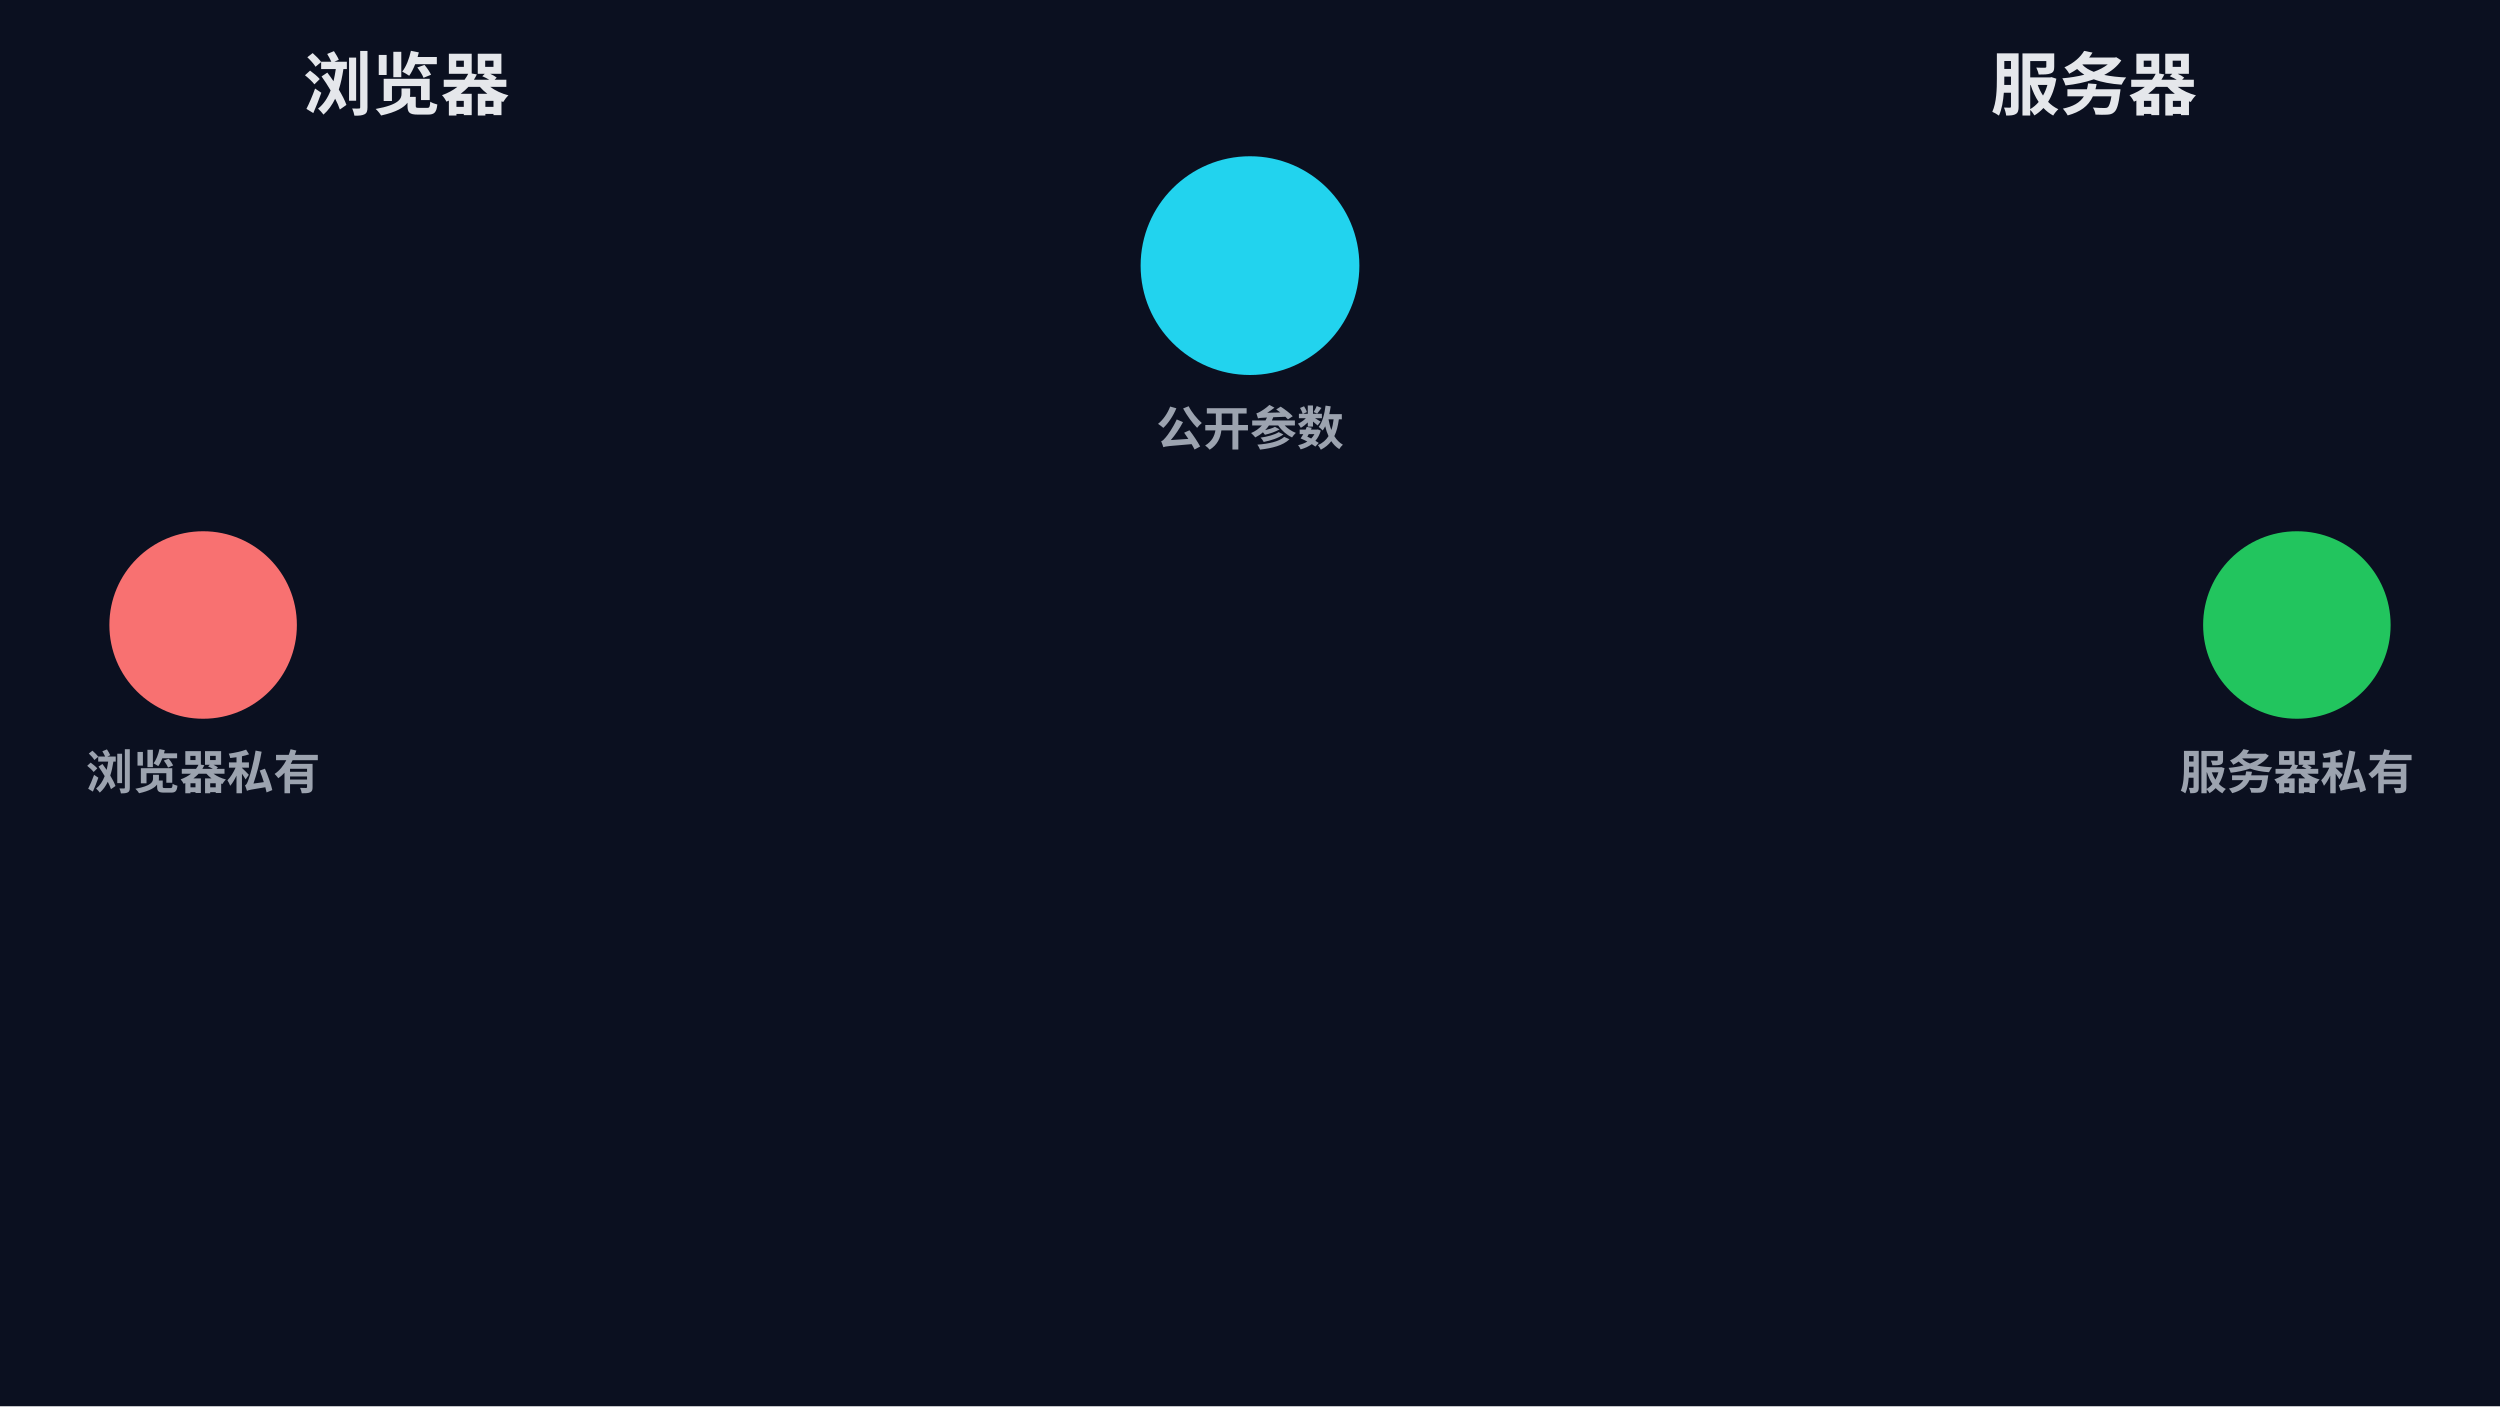
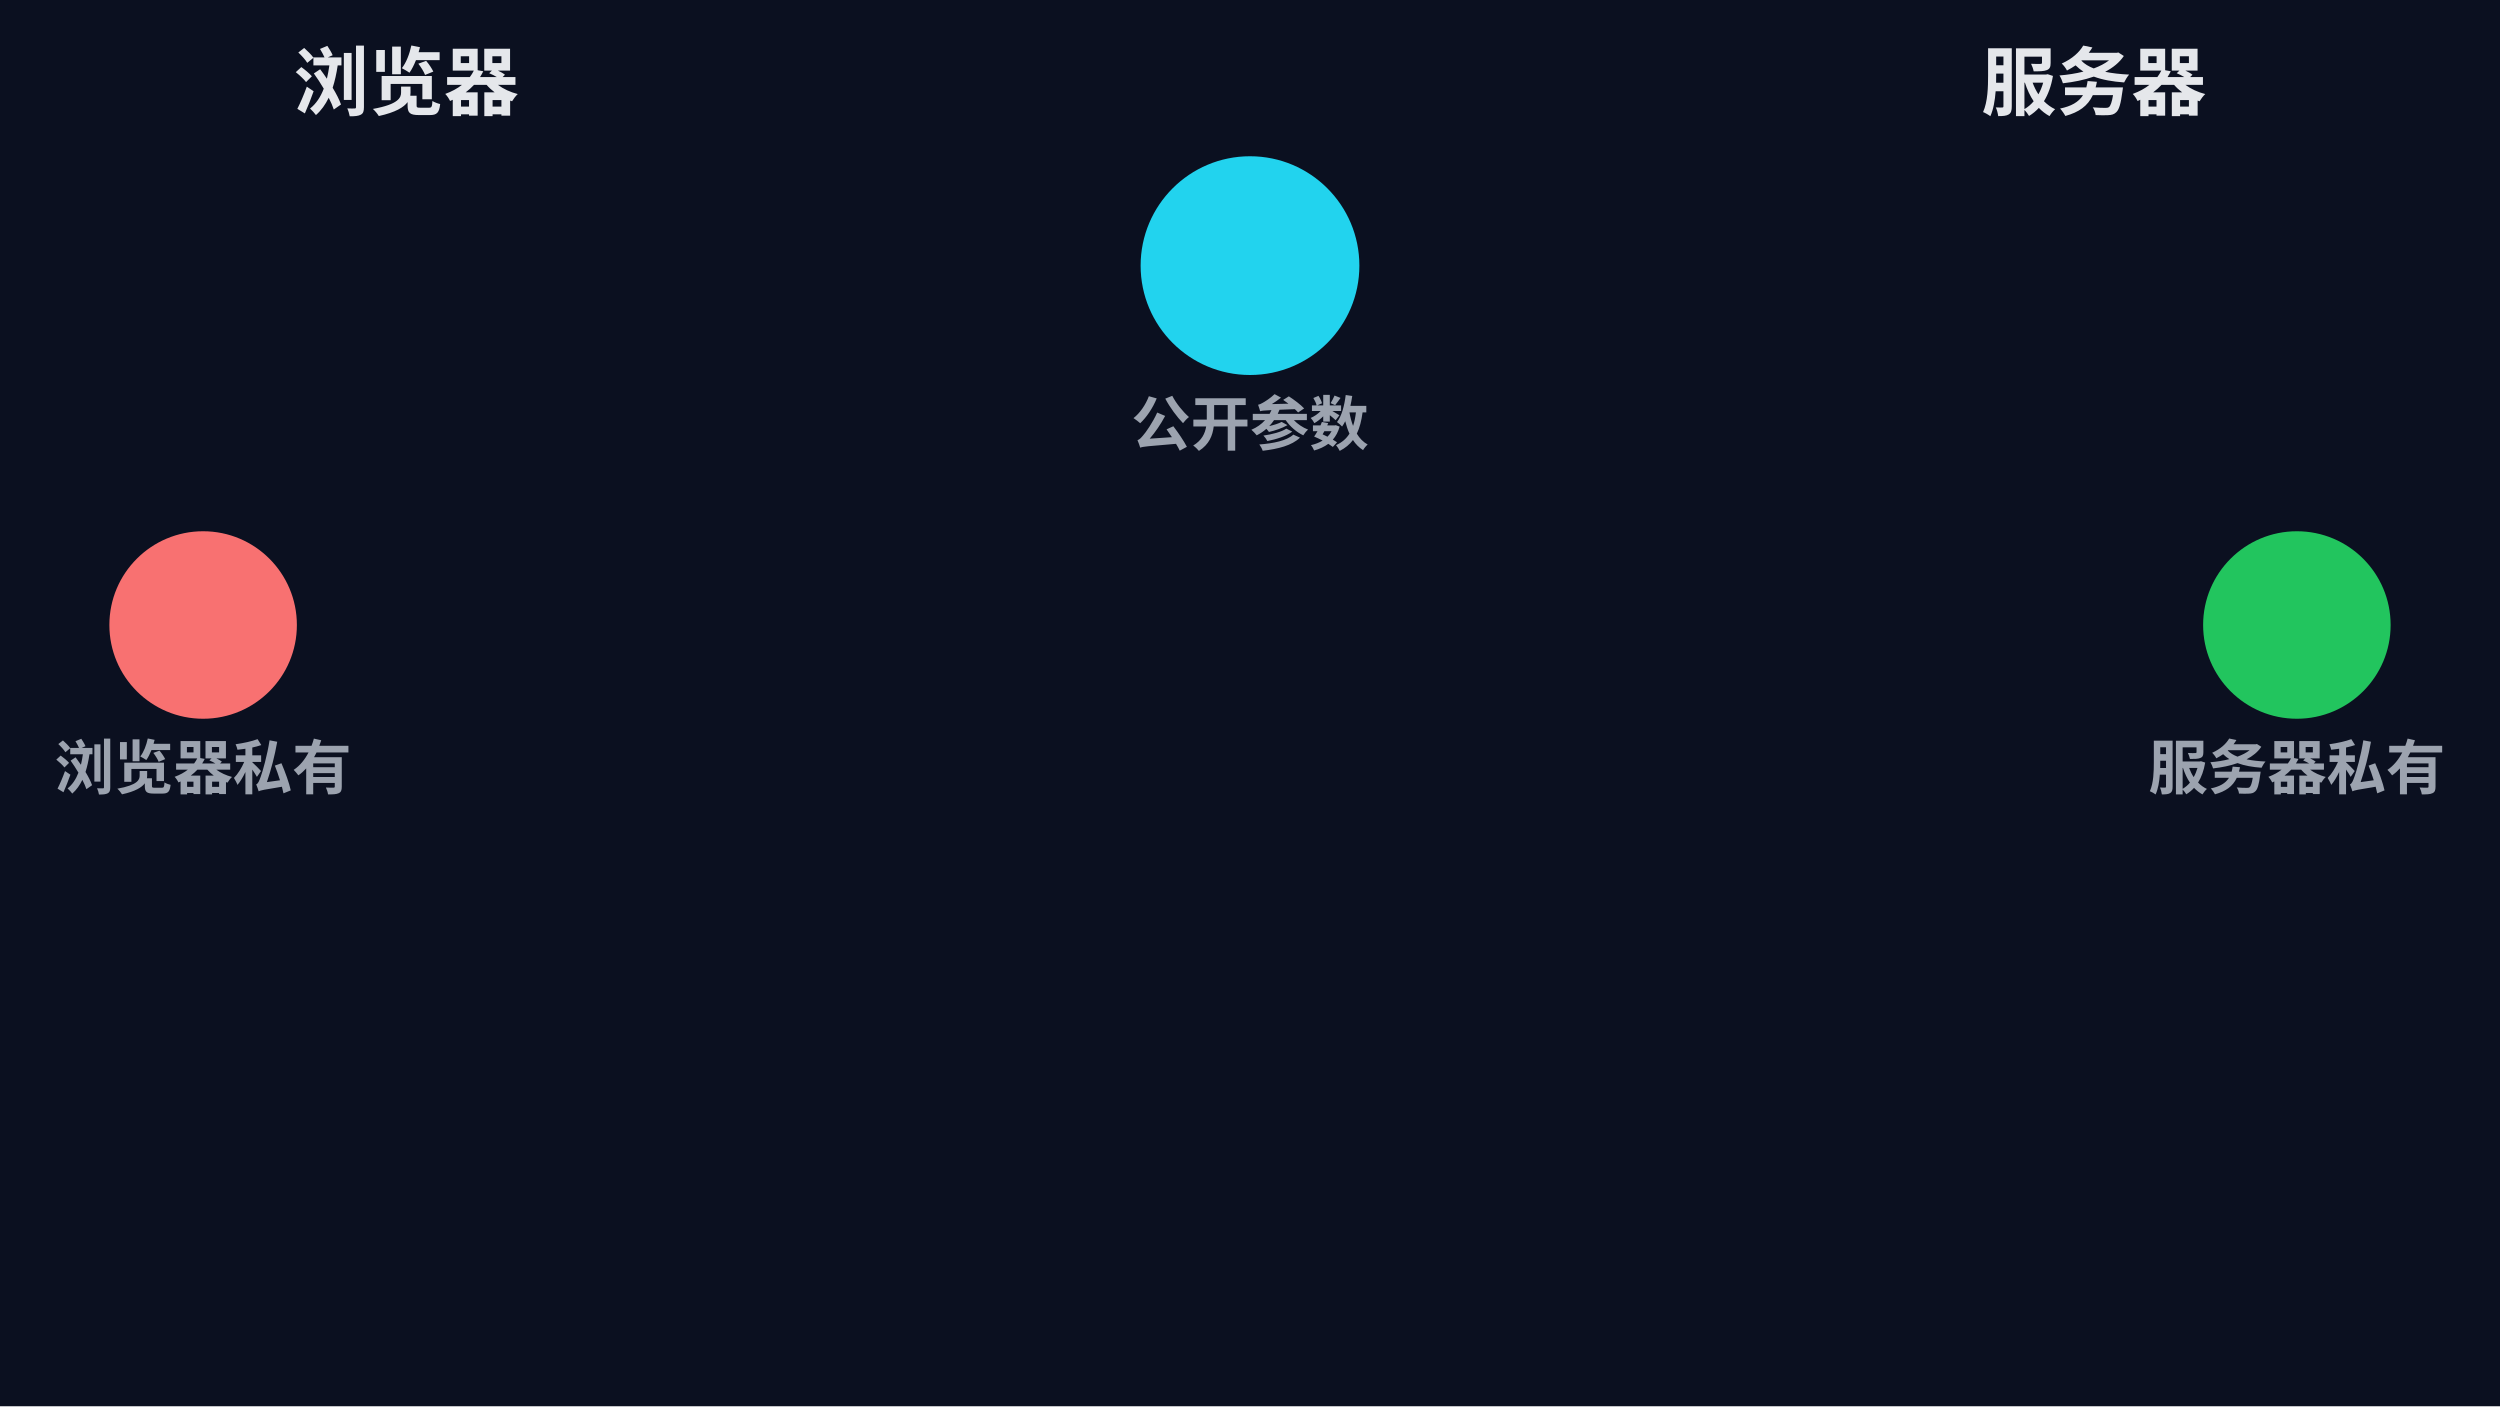
<svg xmlns="http://www.w3.org/2000/svg" viewBox="0 0 1600 900" width="1600" height="900">
  <rect width="1600" height="900" fill="#0B1020" />
  <defs>
    <marker id="ah" viewBox="0 0 10 10" refX="7" refY="5" markerWidth="5" markerHeight="5" orient="auto">
      <path d="M0 0 L10 5 L0 10z" fill="#9CA3AF" />
    </marker>
  </defs>
-   <text x="260" y="70" text-anchor="middle" font-family="system-ui, -apple-system, 'PingFang SC', 'Noto Sans CJK SC', sans-serif" font-size="44" font-weight="600" fill="#E5E7EB">浏览器</text>
-   <text x="1340" y="70" text-anchor="middle" font-family="system-ui, -apple-system, 'PingFang SC', 'Noto Sans CJK SC', sans-serif" font-size="44" font-weight="600" fill="#E5E7EB">服务器</text>
+   <text x="260" y="70" text-anchor="middle" font-family="system-ui, -apple-system, 'PingFang SC', 'Noto Sans CJK SC', sans-serif" font-size="48" font-weight="600" fill="#E5E7EB">浏览器</text>
+   <text x="1340" y="70" text-anchor="middle" font-family="system-ui, -apple-system, 'PingFang SC', 'Noto Sans CJK SC', sans-serif" font-size="48" font-weight="600" fill="#E5E7EB">服务器</text>
  <g id="shared-param">
    <circle id="param" cx="800" cy="170" r="70" fill="#22D3EE" />
-     <text x="800" y="285" text-anchor="middle" font-family="system-ui, -apple-system, 'PingFang SC', 'Noto Sans CJK SC', sans-serif" font-size="30" font-weight="600" fill="#9CA3AF">公开参数</text>
+     <text x="800" y="285" text-anchor="middle" font-family="system-ui, -apple-system, 'PingFang SC', 'Noto Sans CJK SC', sans-serif" font-size="38" font-weight="600" fill="#9CA3AF">公开参数</text>
  </g>
  <g id="left-secret">
    <circle id="a-secret" cx="130" cy="400" r="60" fill="#F87171" />
-     <text x="130" y="505" text-anchor="middle" font-family="system-ui, -apple-system, 'PingFang SC', 'Noto Sans CJK SC', sans-serif" font-size="30" font-weight="600" fill="#9CA3AF">浏览器私有</text>
+     <text x="130" y="505" text-anchor="middle" font-family="system-ui, -apple-system, 'PingFang SC', 'Noto Sans CJK SC', sans-serif" font-size="38" font-weight="600" fill="#9CA3AF">浏览器私有</text>
  </g>
  <g id="right-secret">
    <circle id="b-secret" cx="1470" cy="400" r="60" fill="#22C55E" />
-     <text x="1470" y="505" text-anchor="middle" font-family="system-ui, -apple-system, 'PingFang SC', 'Noto Sans CJK SC', sans-serif" font-size="30" font-weight="600" fill="#9CA3AF">服务器私有</text>
+     <text x="1470" y="505" text-anchor="middle" font-family="system-ui, -apple-system, 'PingFang SC', 'Noto Sans CJK SC', sans-serif" font-size="38" font-weight="600" fill="#9CA3AF">服务器私有</text>
  </g>
</svg>
